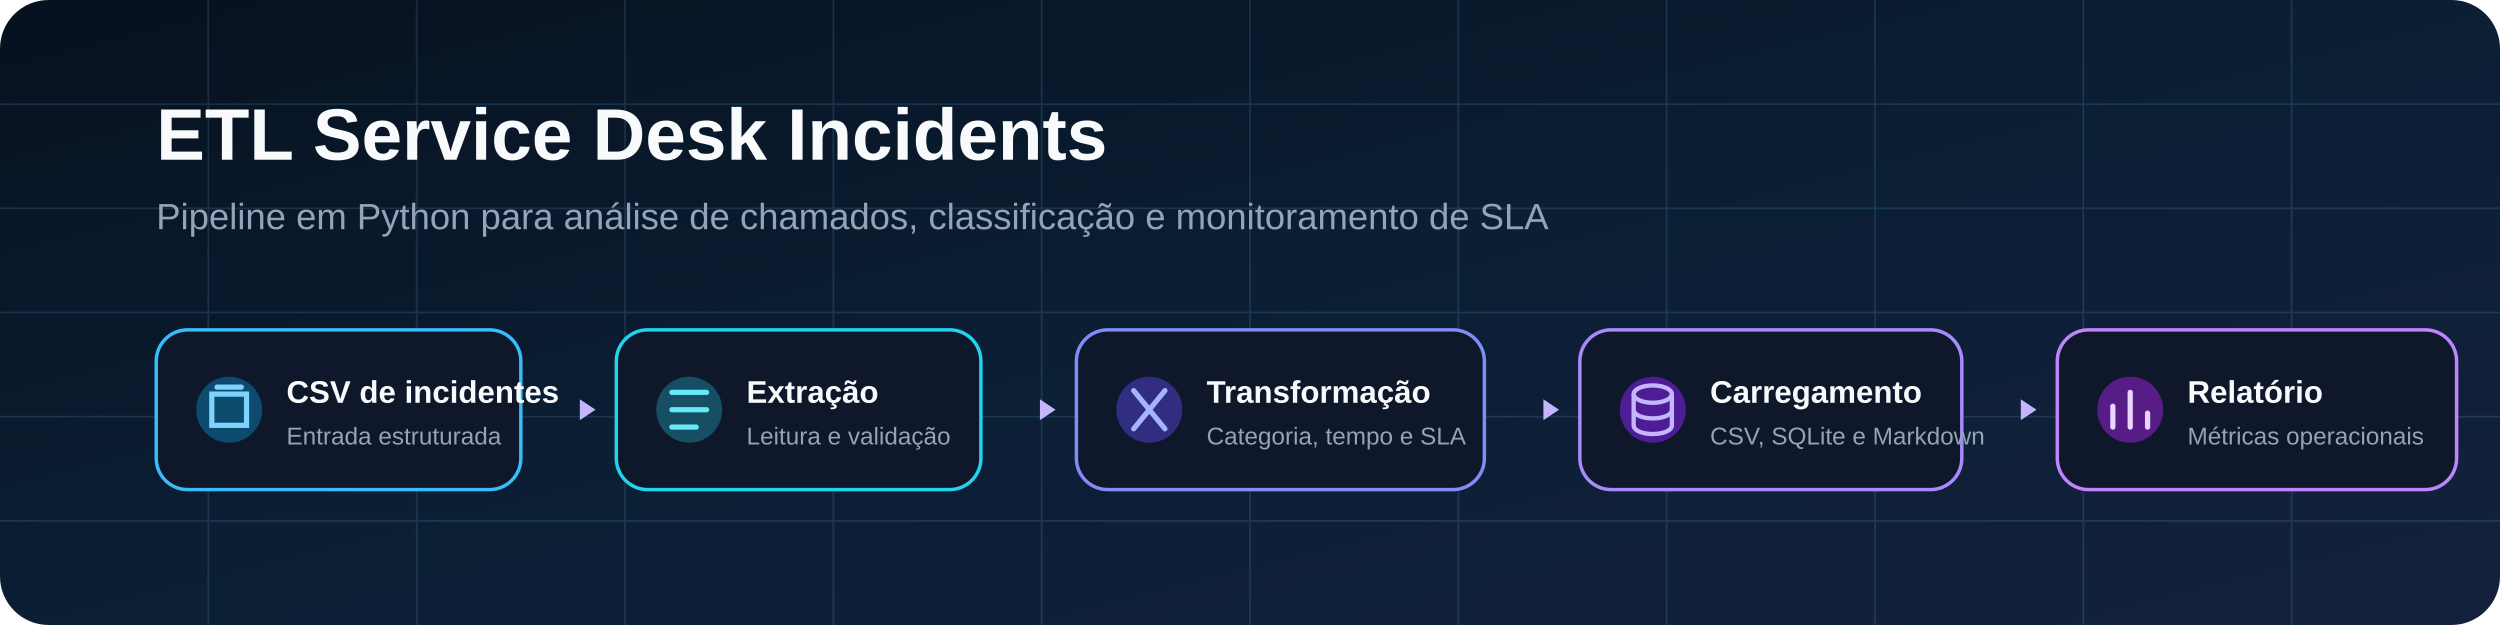
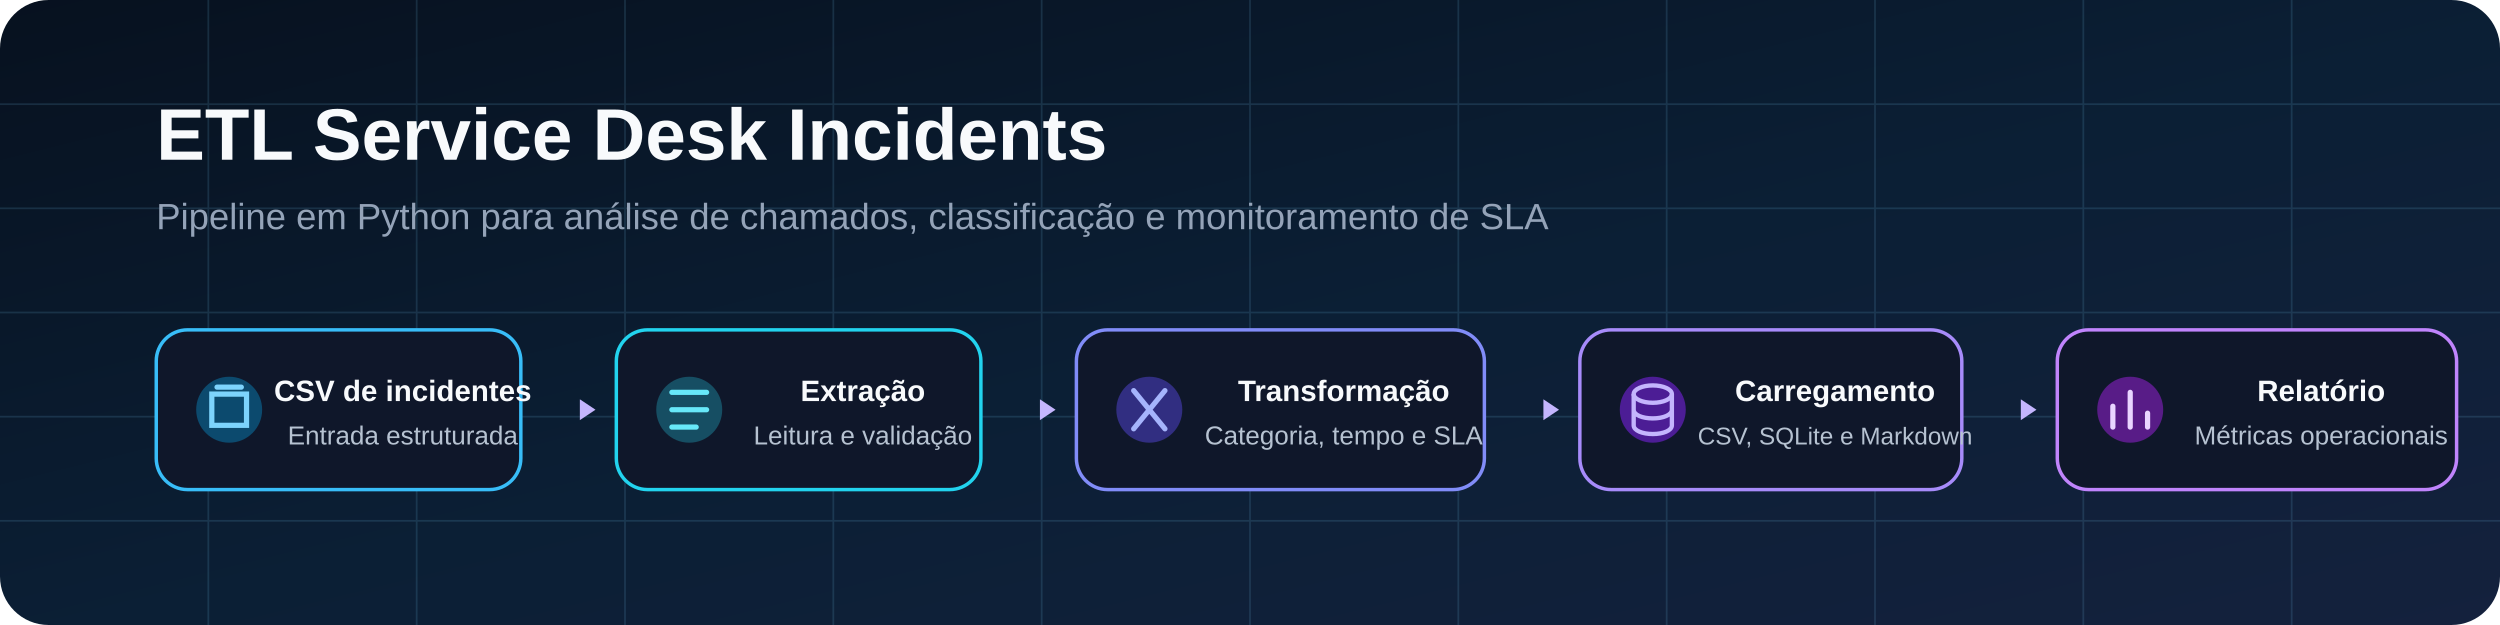
<svg xmlns="http://www.w3.org/2000/svg" width="1440" height="360" viewBox="0 0 1440 360" role="img" aria-labelledby="title desc">
  <defs>
    <linearGradient id="bg" x1="0" y1="0" x2="1" y2="1">
      <stop offset="0" stop-color="#07111f" />
      <stop offset="0.52" stop-color="#0b1f35" />
      <stop offset="1" stop-color="#14213d" />
    </linearGradient>
    <linearGradient id="accent" x1="0" y1="0" x2="1" y2="0">
      <stop offset="0" stop-color="#38bdf8" />
      <stop offset="1" stop-color="#8b5cf6" />
    </linearGradient>
    <filter id="glow" x="-50%" y="-50%" width="200%" height="200%">
      <feGaussianBlur stdDeviation="8" result="blur" />
      <feMerge>
        <feMergeNode in="blur" />
        <feMergeNode in="SourceGraphic" />
      </feMerge>
    </filter>
  </defs>
  <rect width="1440" height="360" rx="28" fill="url(#bg)" />
  <g opacity="0.14" stroke="#7dd3fc" stroke-width="1">
    <path d="M0 60H1440M0 120H1440M0 180H1440M0 240H1440M0 300H1440" />
    <path d="M120 0V360M240 0V360M360 0V360M480 0V360M600 0V360M720 0V360M840 0V360M960 0V360M1080 0V360M1200 0V360M1320 0V360" />
  </g>
  <text x="90" y="92" fill="#f8fafc" font-family="Segoe UI, Arial, sans-serif" font-size="42" font-weight="700">ETL Service Desk Incidents</text>
  <text x="90" y="132" fill="#94a3b8" font-family="Segoe UI, Arial, sans-serif" font-size="21">Pipeline em Python para análise de chamados, classificação e monitoramento de SLA</text>
  <g transform="translate(90 190)" font-family="Segoe UI, Arial, sans-serif">
    <g>
      <rect width="210" height="92" rx="18" fill="#0f172a" stroke="#38bdf8" stroke-width="2" />
      <circle cx="42" cy="46" r="19" fill="#0c4a6e" />
      <path d="M32 37h20v18H32zM35 33h14" fill="none" stroke="#7dd3fc" stroke-width="3" stroke-linecap="round" />
-       <text x="75" y="42" fill="#f8fafc" font-size="18" font-weight="700">CSV de incidentes</text>
-       <text x="75" y="66" fill="#94a3b8" font-size="14">Entrada estruturada</text>
+       <text x="142" y="41" text-anchor="middle" fill="#f8fafc" font-size="17" font-weight="700">CSV de incidentes</text>
+       <text x="142" y="66" text-anchor="middle" fill="#b6c2d1" font-size="15">Entrada estruturada</text>
    </g>
    <g transform="translate(265 0)">
      <rect width="210" height="92" rx="18" fill="#0f172a" stroke="#22d3ee" stroke-width="2" />
      <circle cx="42" cy="46" r="19" fill="#164e63" />
      <path d="M32 36h20M32 46h20M32 56h14" stroke="#67e8f9" stroke-width="3" stroke-linecap="round" />
-       <text x="75" y="42" fill="#f8fafc" font-size="18" font-weight="700">Extração</text>
-       <text x="75" y="66" fill="#94a3b8" font-size="14">Leitura e validação</text>
+       <text x="142" y="41" text-anchor="middle" fill="#f8fafc" font-size="17" font-weight="700">Extração</text>
+       <text x="142" y="66" text-anchor="middle" fill="#b6c2d1" font-size="15">Leitura e validação</text>
    </g>
    <g transform="translate(530 0)">
      <rect width="235" height="92" rx="18" fill="#0f172a" stroke="#818cf8" stroke-width="2" />
      <circle cx="42" cy="46" r="19" fill="#312e81" />
      <path d="M33 35l18 22M51 35L33 57" stroke="#a5b4fc" stroke-width="3" stroke-linecap="round" />
-       <text x="75" y="42" fill="#f8fafc" font-size="18" font-weight="700">Transformação</text>
-       <text x="75" y="66" fill="#94a3b8" font-size="14">Categoria, tempo e SLA</text>
+       <text x="154" y="41" text-anchor="middle" fill="#f8fafc" font-size="17" font-weight="700">Transformação</text>
+       <text x="154" y="66" text-anchor="middle" fill="#b6c2d1" font-size="15">Categoria, tempo e SLA</text>
    </g>
    <g transform="translate(820 0)">
      <rect width="220" height="92" rx="18" fill="#0f172a" stroke="#a78bfa" stroke-width="2" />
      <circle cx="42" cy="46" r="19" fill="#4c1d95" />
      <ellipse cx="42" cy="37" rx="11" ry="5" fill="none" stroke="#c4b5fd" stroke-width="2.5" />
      <path d="M31 37v18c0 3 5 5 11 5s11-2 11-5V37M31 46c0 3 5 5 11 5s11-2 11-5" fill="none" stroke="#c4b5fd" stroke-width="2.5" />
-       <text x="75" y="42" fill="#f8fafc" font-size="18" font-weight="700">Carregamento</text>
-       <text x="75" y="66" fill="#94a3b8" font-size="14">CSV, SQLite e Markdown</text>
+       <text x="147" y="41" text-anchor="middle" fill="#f8fafc" font-size="17" font-weight="700">Carregamento</text>
+       <text x="147" y="66" text-anchor="middle" fill="#b6c2d1" font-size="14">CSV, SQLite e Markdown</text>
    </g>
    <g transform="translate(1095 0)">
      <rect width="230" height="92" rx="18" fill="#0f172a" stroke="#c084fc" stroke-width="2" />
      <circle cx="42" cy="46" r="19" fill="#581c87" />
      <path d="M32 56V44M42 56V36M52 56V48" stroke="#e9d5ff" stroke-width="3" stroke-linecap="round" />
-       <text x="75" y="42" fill="#f8fafc" font-size="18" font-weight="700">Relatório</text>
-       <text x="75" y="66" fill="#94a3b8" font-size="14">Métricas operacionais</text>
+       <text x="152" y="41" text-anchor="middle" fill="#f8fafc" font-size="17" font-weight="700">Relatório</text>
+       <text x="152" y="66" text-anchor="middle" fill="#b6c2d1" font-size="15">Métricas operacionais</text>
    </g>
    <g fill="none" stroke="url(#accent)" stroke-width="4" stroke-linecap="round" filter="url(#glow)">
      <path d="M218 46h35" />
      <path d="M483 46h35" />
      <path d="M773 46h35" />
      <path d="M1048 46h35" />
    </g>
    <g fill="#c4b5fd">
      <path d="M253 46l-9-6v12z" />
      <path d="M518 46l-9-6v12z" />
      <path d="M808 46l-9-6v12z" />
      <path d="M1083 46l-9-6v12z" />
    </g>
  </g>
</svg>
